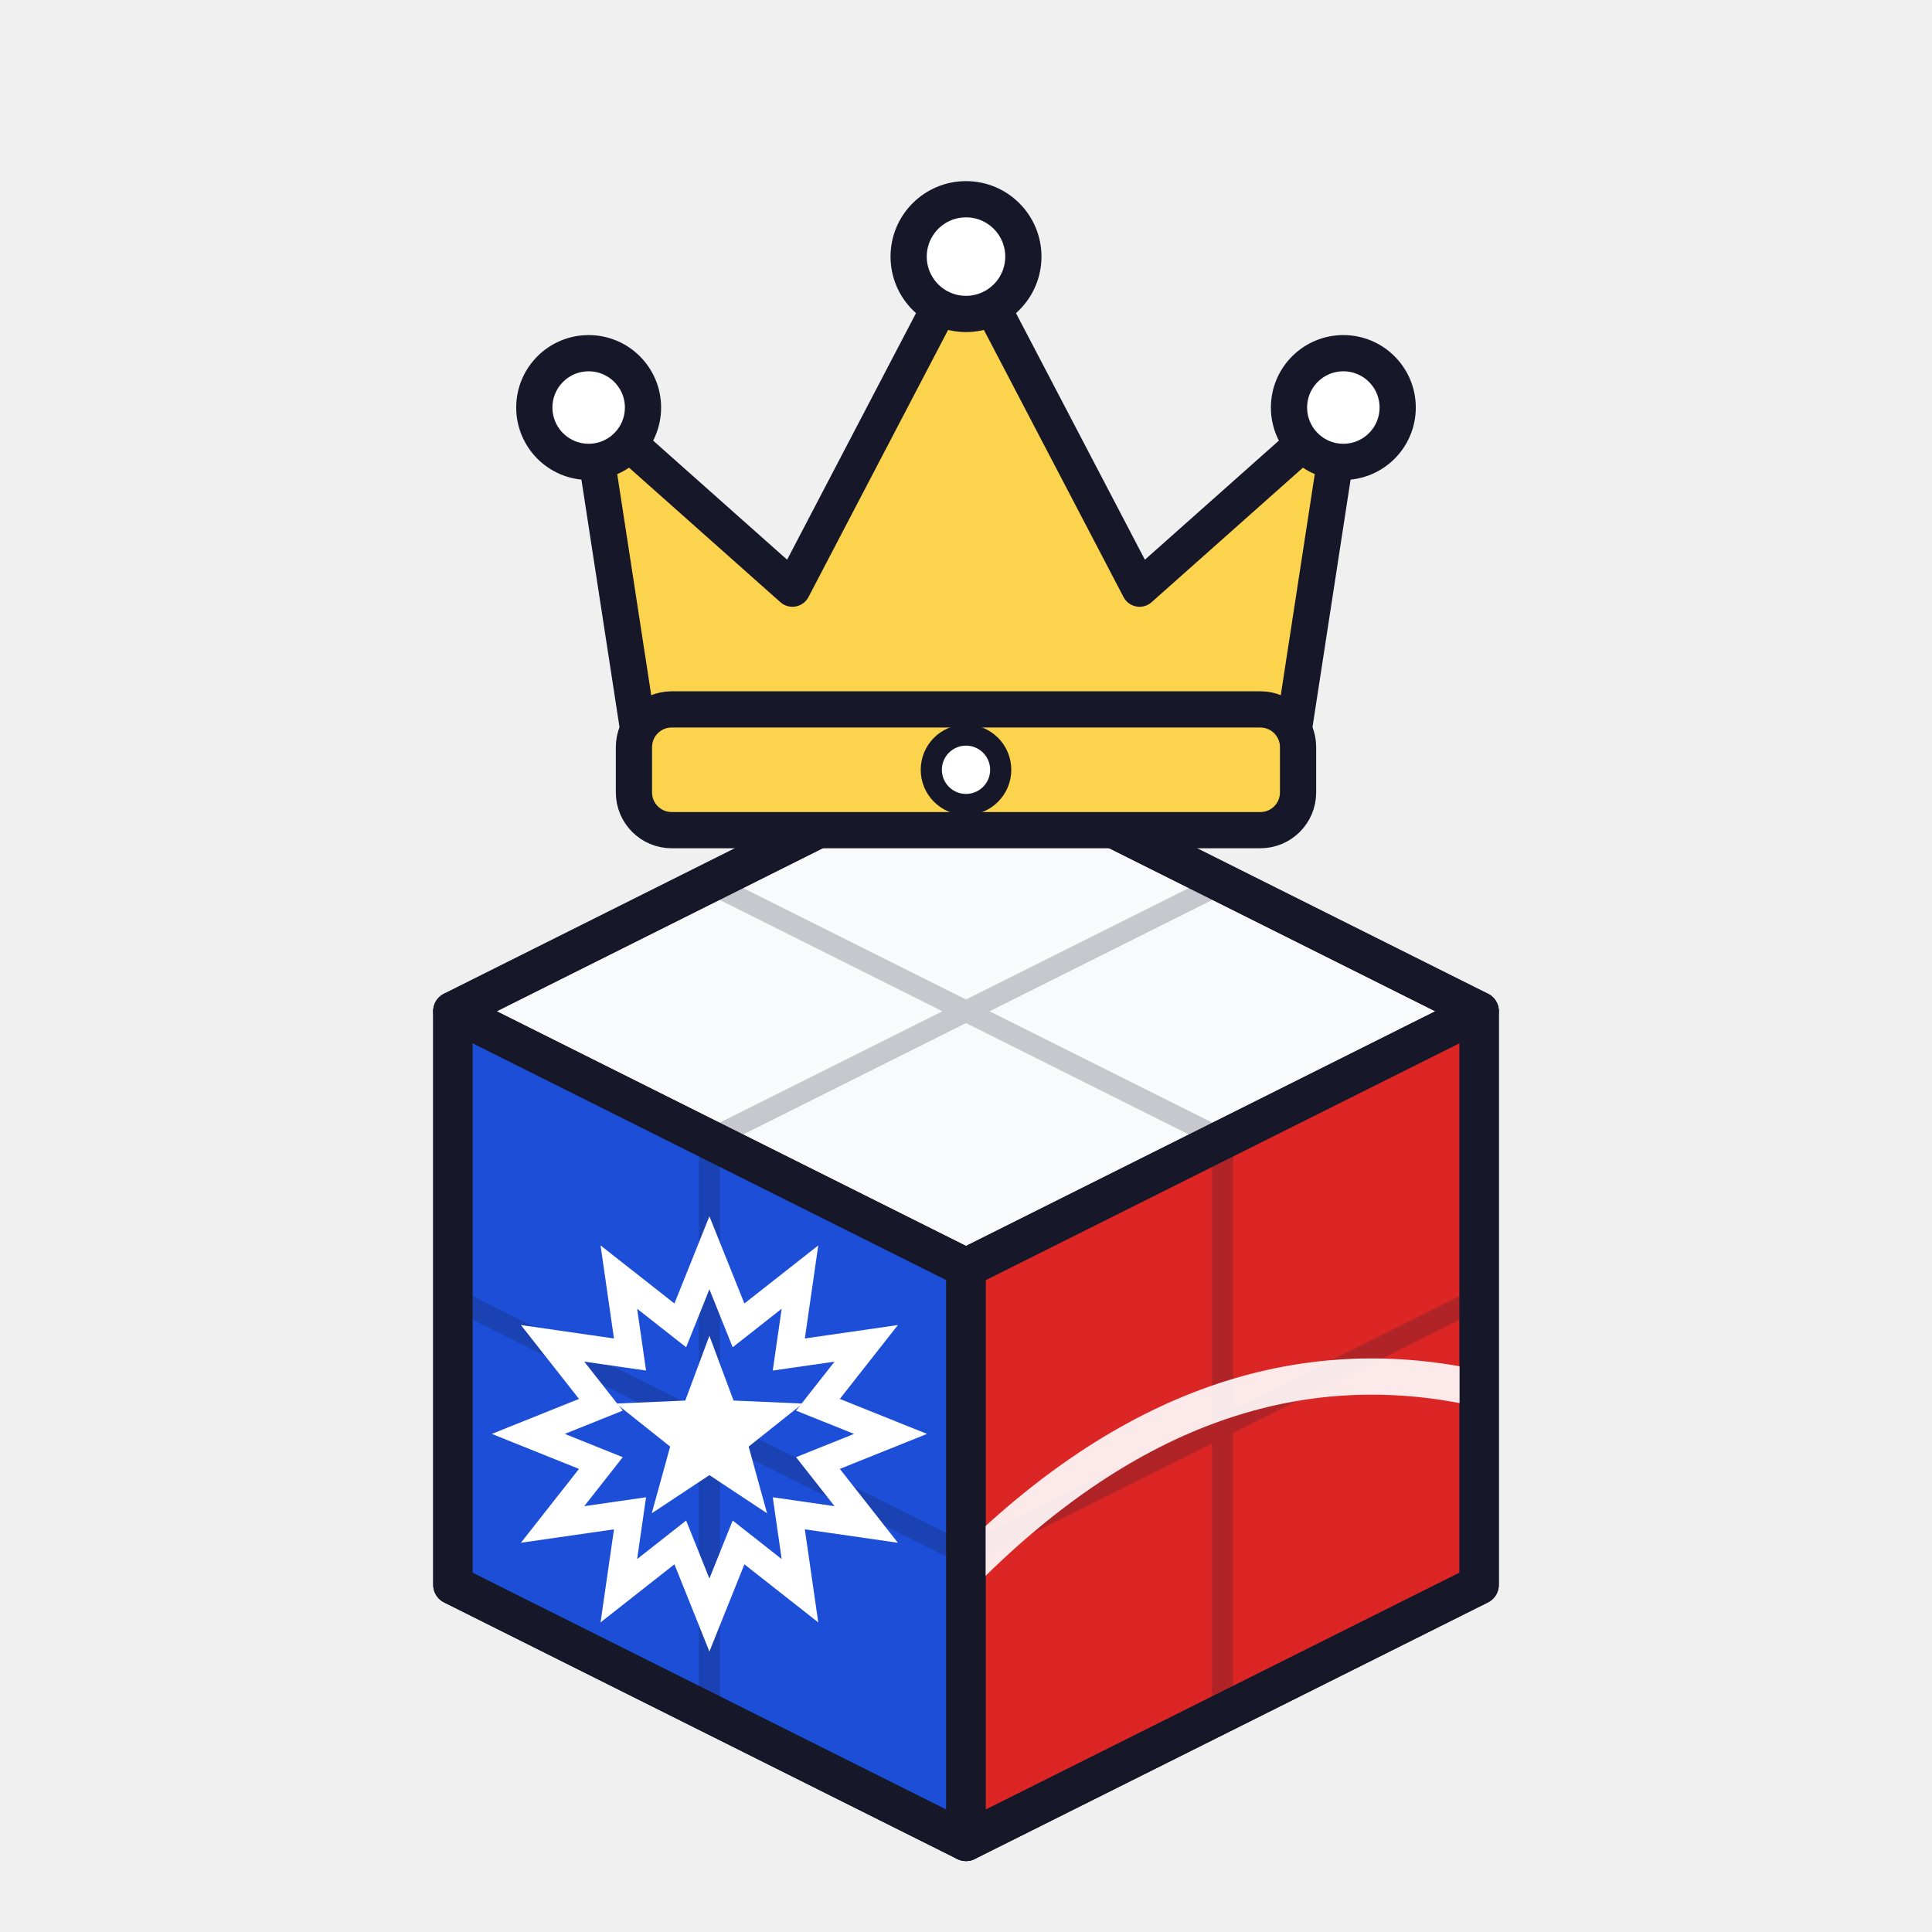
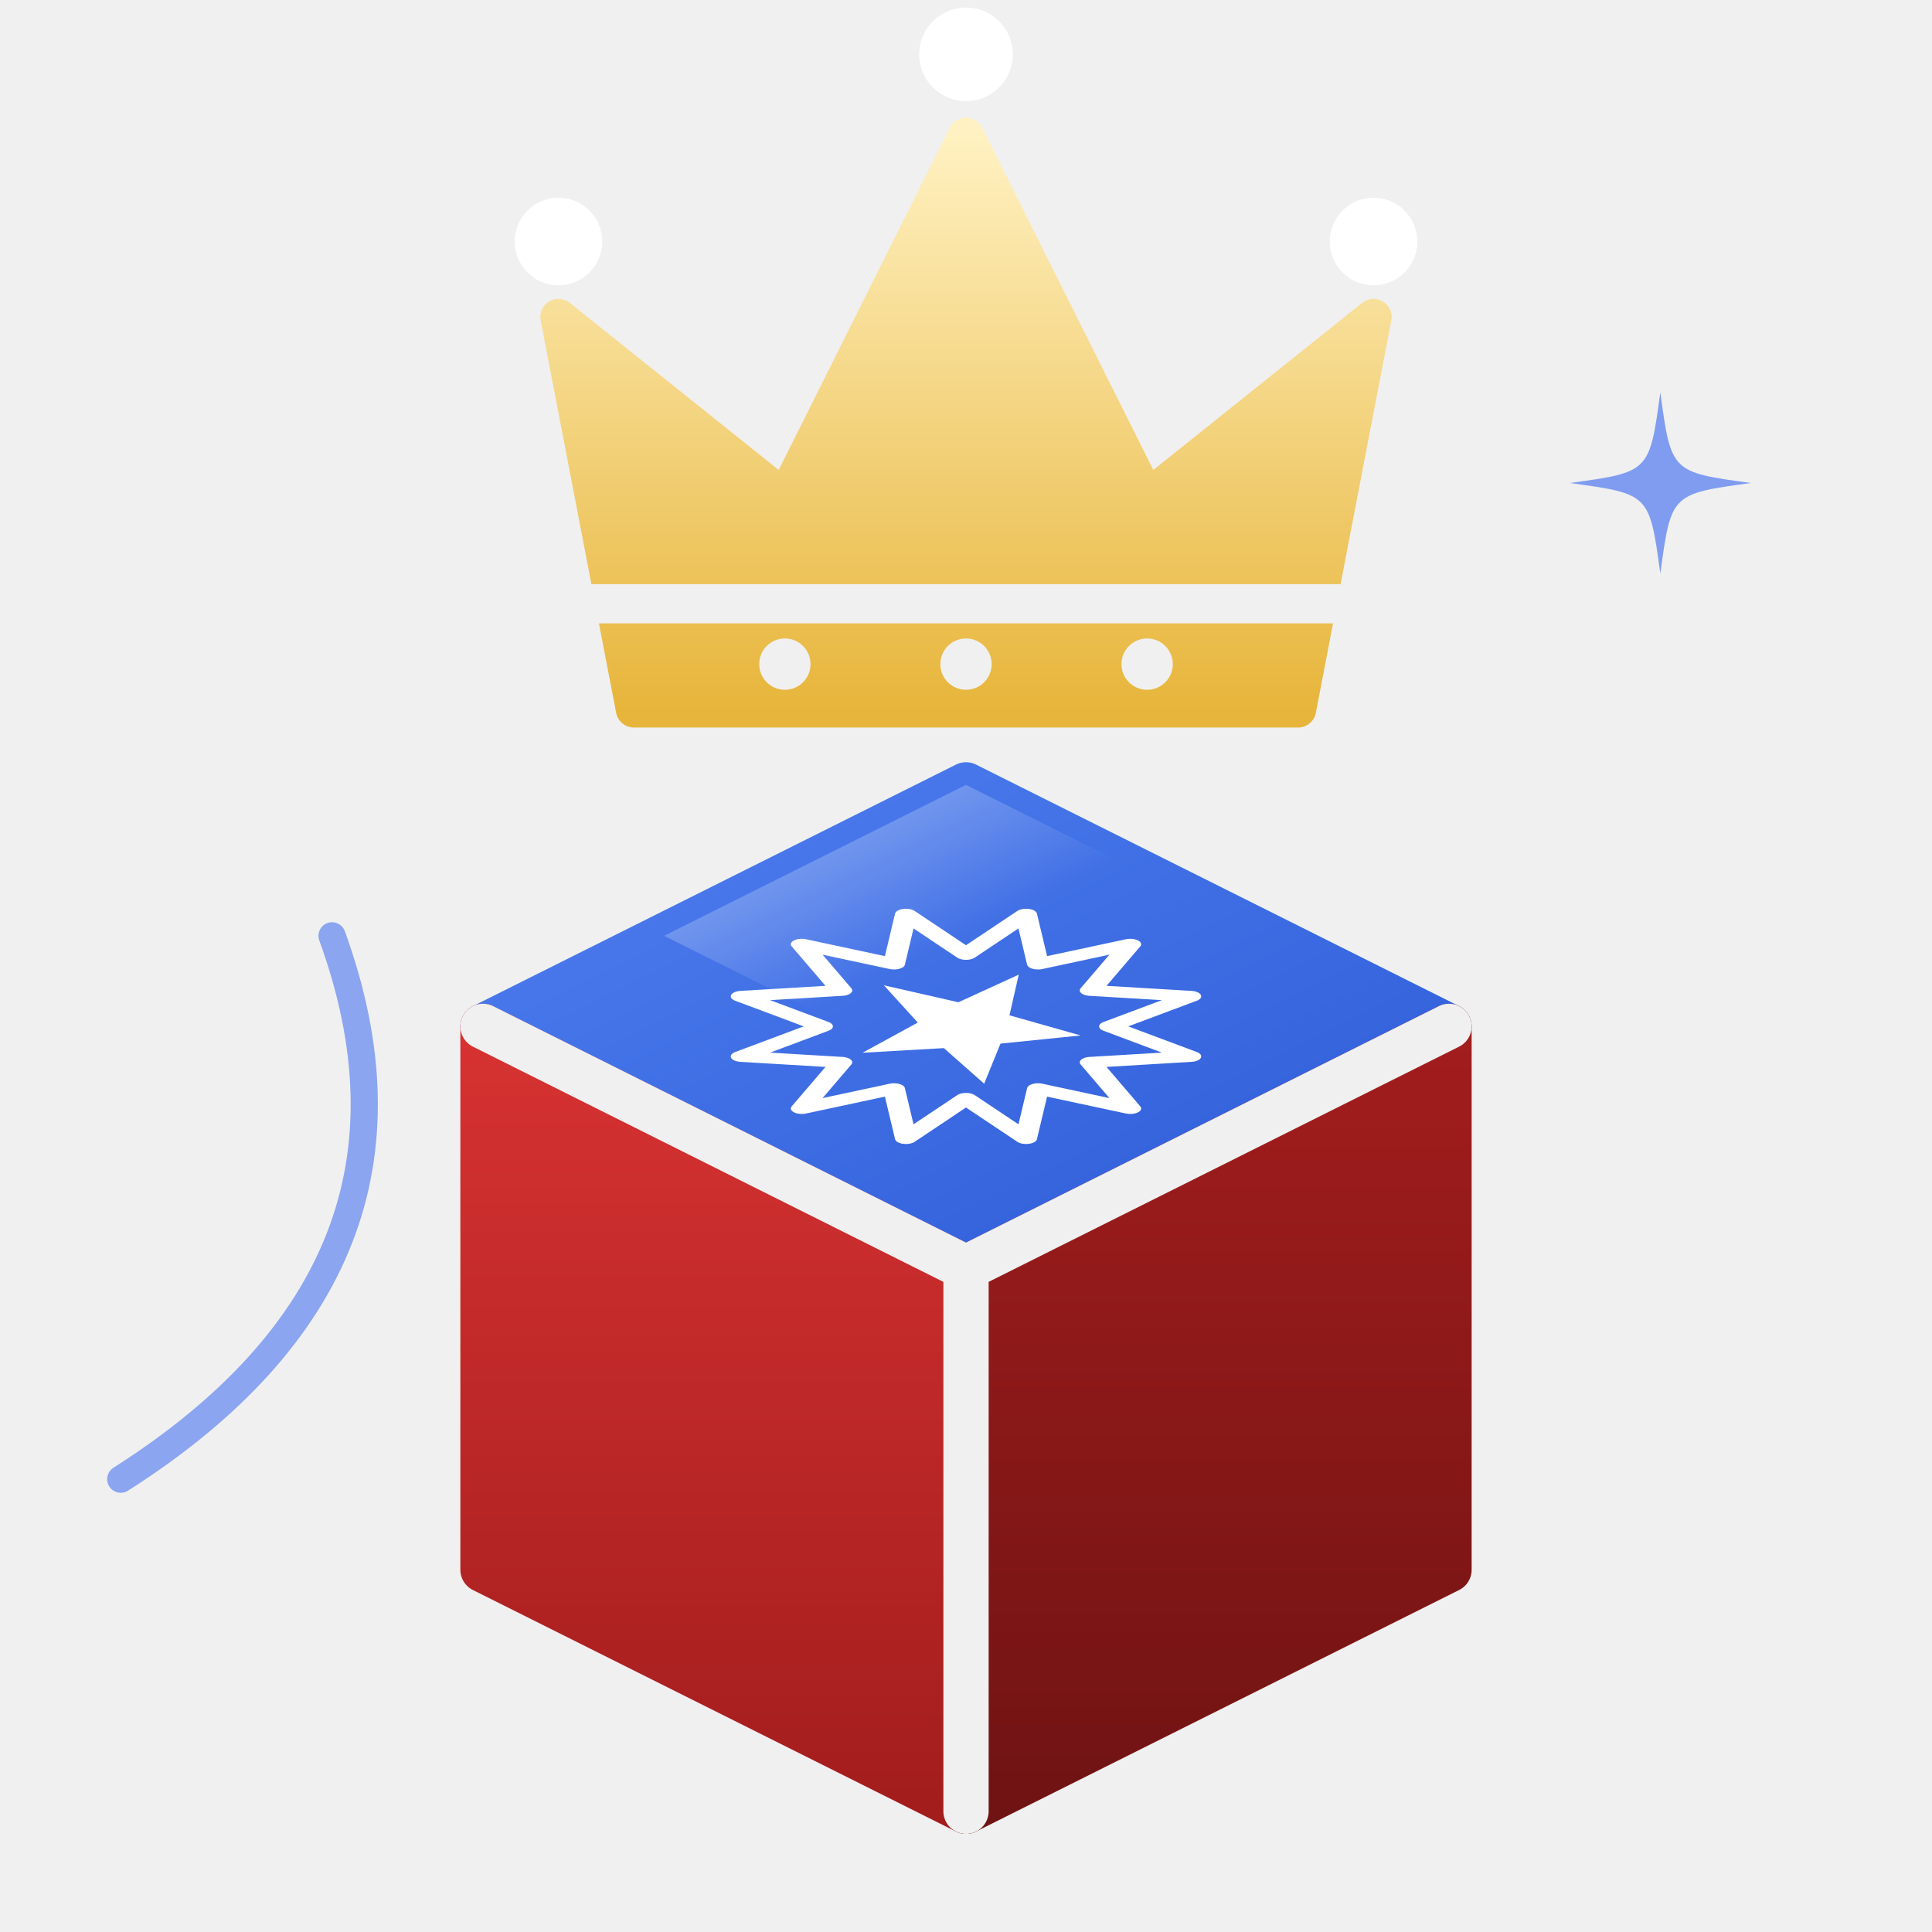
- <svg xmlns="http://www.w3.org/2000/svg" viewBox="0 0 128 128" width="128" height="128" role="img" aria-labelledby="t">
-   <g stroke="#16182a" stroke-width="2.6" stroke-linejoin="round">
-     <path d="M30,67 L64,84 L64,122 L30,105 Z" fill="#1d4ed8" />
-     <path d="M64,84 L98,67 L98,105 L64,122 Z" fill="#dc2626" />
-     <path d="M64,50 L98,67 L64,84 L30,67 Z" fill="#f8fafc" />
+ <svg xmlns="http://www.w3.org/2000/svg" viewBox="0 0 128 128" width="128" height="128" role="img" aria-label="Block Master, Juneteenth">
+   <defs>
+     <linearGradient id="juneteenth-top" x1="0" y1="0" x2="1" y2="1">
+       <stop offset="0" stop-color="#4f7ff0" />
+       <stop offset="1" stop-color="#2c5ad6" />
+     </linearGradient>
+     <linearGradient id="juneteenth-left" x1="0" y1="0" x2="0" y2="1">
+       <stop offset="0" stop-color="#d73232" />
+       <stop offset="1" stop-color="#a31d1d" />
+     </linearGradient>
+     <linearGradient id="juneteenth-right" x1="0" y1="0" x2="0" y2="1">
+       <stop offset="0" stop-color="#a31d1d" />
+       <stop offset="1" stop-color="#701313" />
+     </linearGradient>
+     <linearGradient id="juneteenth-crown" x1="0" y1="0" x2="0" y2="1">
+       <stop offset="0" stop-color="#fff1c1" />
+       <stop offset="1" stop-color="#e7b53b" />
+     </linearGradient>
+     <linearGradient id="juneteenth-sheen" x1="0" y1="0" x2="1" y2="1">
+       <stop offset="0" stop-color="#ffffff" stop-opacity="0.45" />
+       <stop offset="0.5" stop-color="#ffffff" stop-opacity="0" />
+     </linearGradient>
+     <mask id="juneteenth-cube" maskUnits="userSpaceOnUse" x="0" y="0" width="128" height="128">
+       <rect width="128" height="128" fill="white" />
+       <path d="M32,68 L64,84 L96,68 M64,84 L64,120" stroke="black" stroke-width="3" stroke-linecap="round" stroke-linejoin="round" fill="none" />
+     </mask>
+     <mask id="juneteenth-crownm" maskUnits="userSpaceOnUse" x="0" y="0" width="128" height="128">
+       <rect width="128" height="128" fill="white" />
+       <path d="M38,40 L90,40" stroke="black" stroke-width="2.6" />
+       <circle cx="52" cy="44" r="1.7" fill="black" />
+       <circle cx="64" cy="44" r="1.7" fill="black" />
+       <circle cx="76" cy="44" r="1.7" fill="black" />
+     </mask>
+   </defs>
+   <path d="M8,98 Q30,84 22,62" fill="none" stroke="#7f9cf0" stroke-width="1.8" stroke-linecap="round" opacity="0.9" />
+   <path d="M110,26 C110.72,31.28 110.72,31.28 116,32 C110.72,32.72 110.72,32.72 110,38 C109.28,32.72 109.28,32.72 104,32 C109.28,31.28 109.28,31.28 110,26 Z" fill="#7f9cf0" opacity="1" />
+   <g mask="url(#juneteenth-cube)" stroke-linejoin="round">
+     <path d="M32,68 L64,52 L96,68 L64,84 Z" fill="url(#juneteenth-top)" stroke="url(#juneteenth-top)" stroke-width="3" />
+     <path d="M32,68 L64,84 L64,120 L32,104 Z" fill="url(#juneteenth-left)" stroke="url(#juneteenth-left)" stroke-width="3" />
+     <path d="M64,84 L96,68 L96,104 L64,120 Z" fill="url(#juneteenth-right)" stroke="url(#juneteenth-right)" stroke-width="3" />
+     <g transform="matrix(0.32 -0.16 0.32 0.16 32 68)">
+       <polygon points="50,16 55.46,29.64 67,20.56 64.91,35.09 79.44,33 70.36,44.54 84,50 70.36,55.46 79.44,67 64.91,64.91 67,79.44 55.46,70.36 50,84 44.54,70.36 33,79.44 35.09,64.91 20.56,67 29.64,55.46 16,50 29.64,44.54 20.56,33 35.09,35.09 33,20.56 44.54,29.64" fill="none" stroke="#ffffff" stroke-width="3.2" />
+       <polygon points="50,33 54.2,44.22 66.17,44.75 56.79,52.21 59.99,63.75 50,57.14 40.01,63.75 43.21,52.21 33.83,44.75 45.8,44.22" fill="#ffffff" />
+     </g>
+     <path d="M44,62 L64,52 L84,62 L64,72 Z" fill="url(#juneteenth-sheen)" />
  </g>
-   <g stroke="#16182a" stroke-opacity="0.22" stroke-width="1.4" fill="none">
-     <path d="M47,58.5 L81,75.5 M81,58.5 L47,75.5" />
-     <path d="M47,75.5 L47,113.5 M30,86 L64,103" />
-     <path d="M81,75.5 L81,113.5 M64,103 L98,86" />
+   <g mask="url(#juneteenth-crownm)" stroke-linejoin="round">
+     <path d="M42,47 L37,21 L52,33 L64,9 L76,33 L91,21 L86,47 Z" fill="url(#juneteenth-crown)" stroke="url(#juneteenth-crown)" stroke-width="2.4" />
  </g>
-   <polygon points="47,83 48.93,87.81 53,84.61 52.26,89.74 57.39,89 54.19,93.07 59,95 54.19,96.93 57.39,101 52.26,100.26 53,105.39 48.93,102.19 47,107 45.07,102.19 41,105.39 41.74,100.26 36.61,101 39.81,96.93 35,95 39.81,93.07 36.61,89 41.74,89.74 41,84.61 45.07,87.81" fill="none" stroke="#ffffff" stroke-width="1.8" />
-   <polygon points="47,88.5 48.6,92.79 53.18,92.99 49.6,95.84 50.82,100.26 47,97.73 43.18,100.26 44.4,95.84 40.82,92.99 45.4,92.79" fill="#ffffff" />
-   <path d="M64,104 Q80,88 98,92" stroke="#ffffff" stroke-width="2.4" fill="none" opacity="0.9" />
-   <path d="M64,50 L98,67 L64,84 L30,67 Z M30,67 L64,84 L64,122 L30,105 Z M64,84 L98,67 L98,105 L64,122 Z" fill="none" stroke="#16182a" stroke-width="2.6" stroke-linejoin="round" />
-   <g transform="translate(0 6)">
-     <g stroke="#16182a" stroke-width="2.4" stroke-linejoin="round">
-       <path d="M43,47 L39,21 L52.5,33 L64,11 L75.5,33 L89,21 L85,47 Z" fill="#fcd34d" />
-       <rect x="42" y="41" width="44" height="8" rx="2.5" fill="#fcd34d" />
-       <circle cx="39" cy="21" r="3.6" fill="#ffffff" />
-       <circle cx="64" cy="11" r="3.8" fill="#ffffff" />
-       <circle cx="89" cy="21" r="3.6" fill="#ffffff" />
-     </g>
-     <circle cx="64" cy="45" r="2.3" fill="#ffffff" stroke="#16182a" stroke-width="1.4" />
-   </g>
+   <circle cx="37" cy="16" r="2.9" fill="#ffffff" />
+   <circle cx="64" cy="3.6" r="3.1" fill="#ffffff" />
+   <circle cx="91" cy="16" r="2.9" fill="#ffffff" />
</svg>
